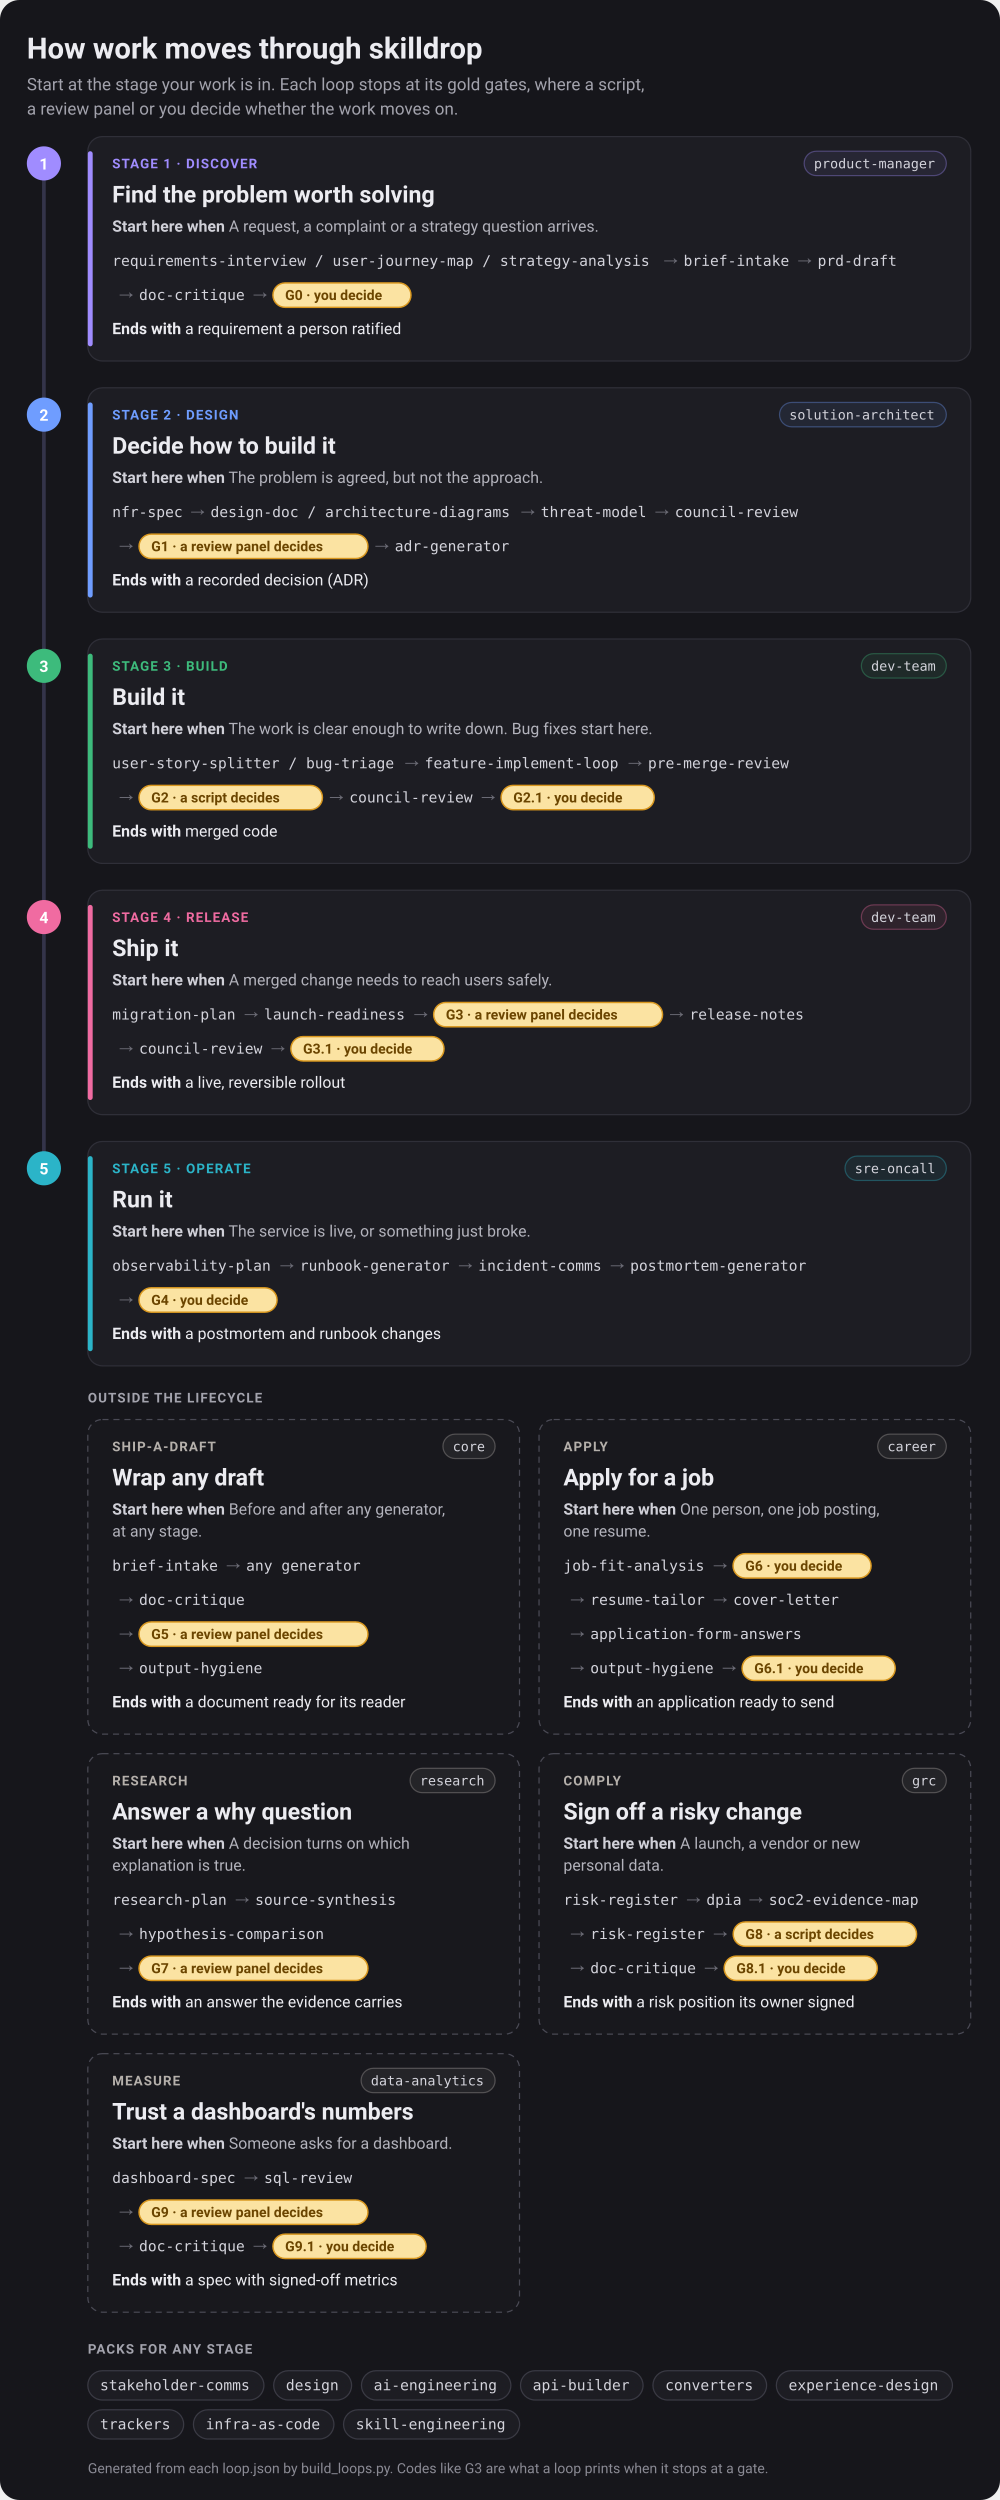
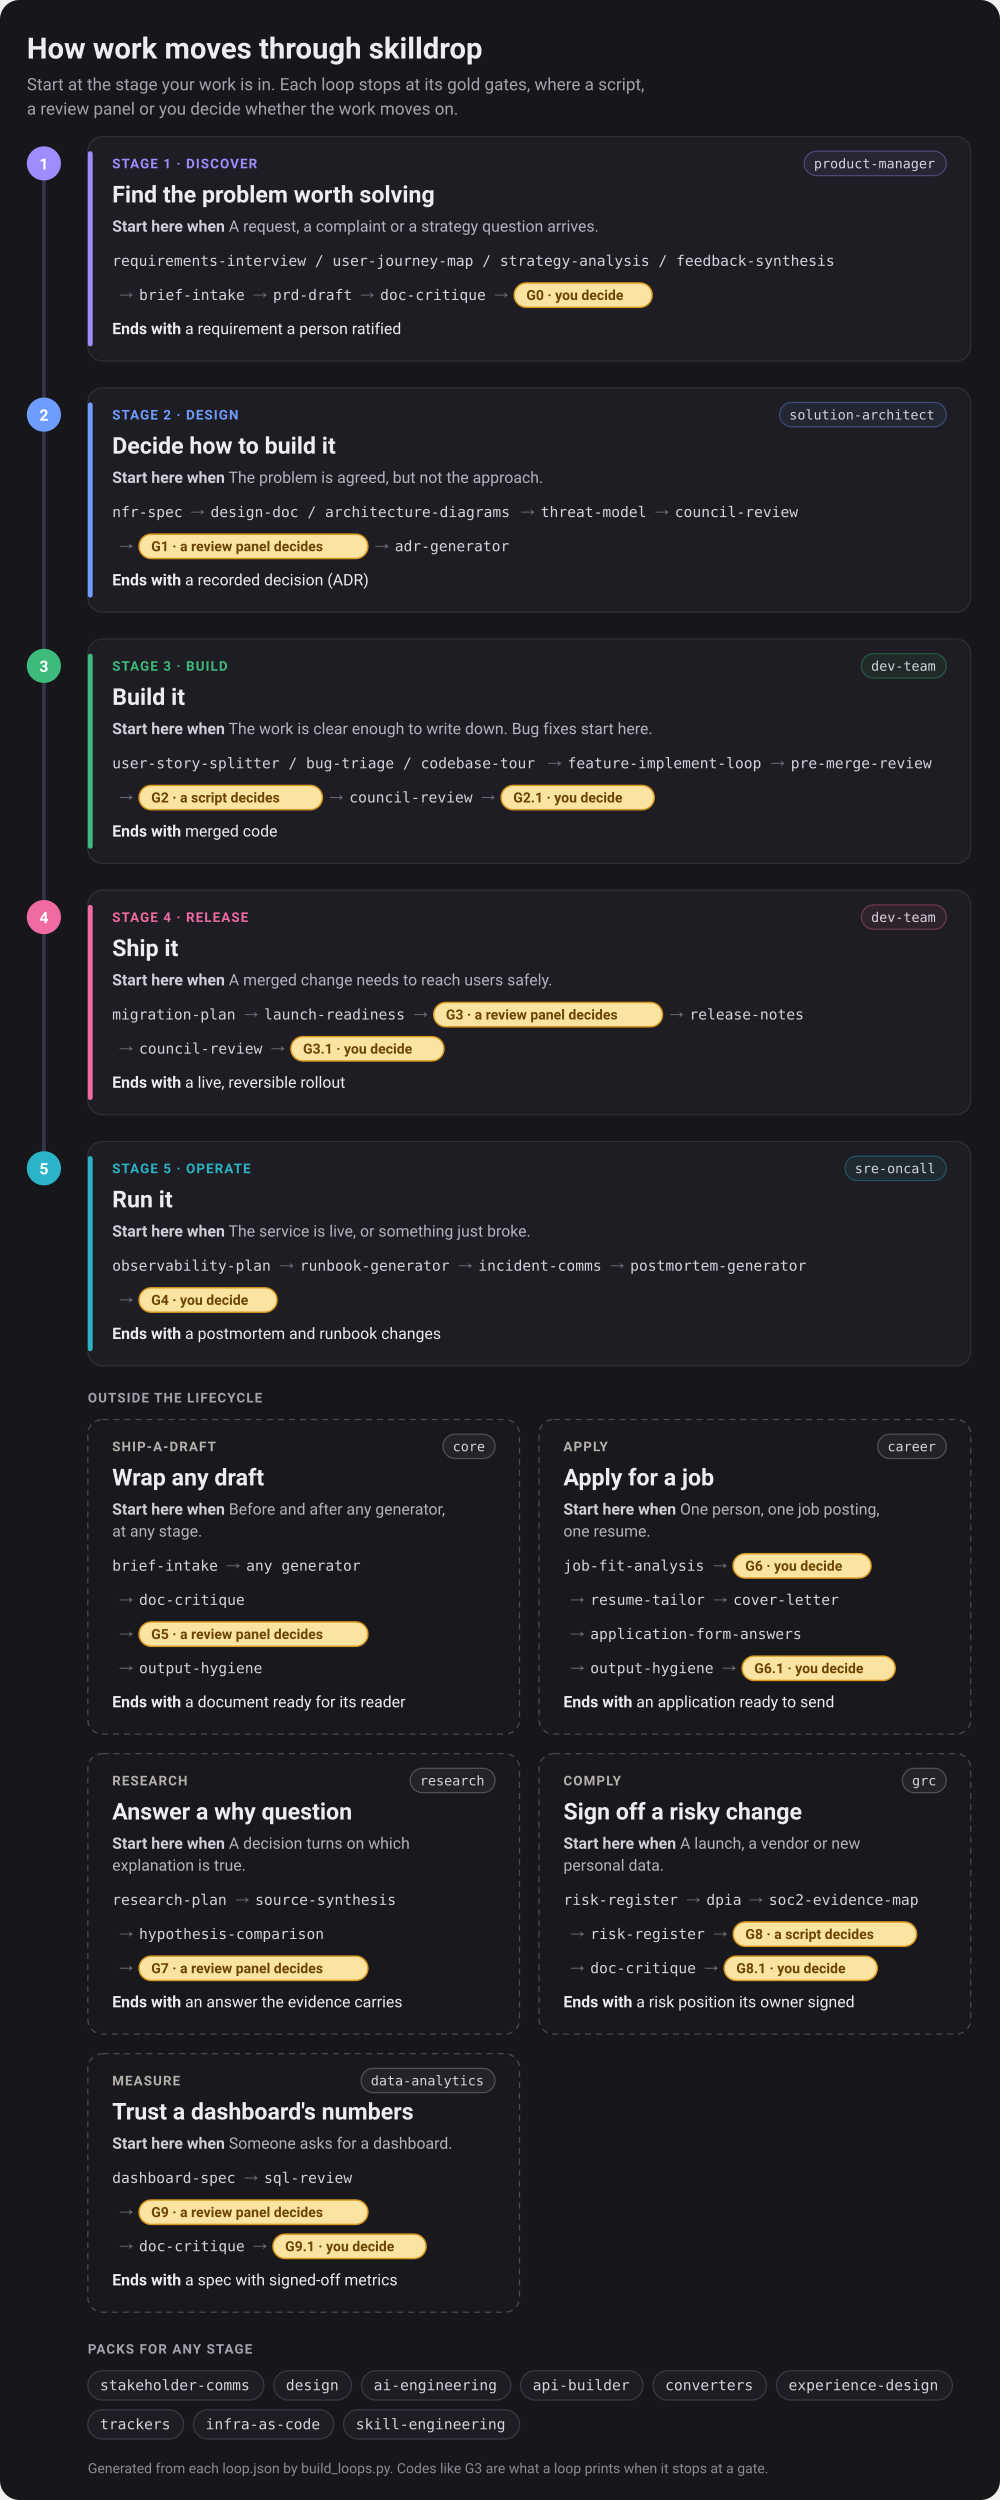
<svg xmlns="http://www.w3.org/2000/svg" viewBox="0 0 820 2050" width="820" height="2050" role="img" aria-labelledby="om-title om-desc">
  <style>.s,text{font-family:-apple-system,BlinkMacSystemFont,'Segoe UI',Roboto,Helvetica,Arial,sans-serif;}.title{font-size:24px;font-weight:700;fill:#ececf1;}.sub{font-size:14px;fill:#a3a3ad;}.label{font-size:11px;font-weight:700;letter-spacing:.08em;}.h{font-size:19px;font-weight:700;fill:#ececf1;}.muted{font-size:13px;fill:#b3b3bc;}.mono,.chip{font-family:ui-monospace,SFMono-Regular,'SF Mono',Menlo,Consolas,monospace;font-size:12px;fill:#d4d4dc;}.chip{font-size:11px;}.arrow{font-size:13px;fill:#6b6b75;}.gate{fill:#FBE3A2;stroke:#D9971E;stroke-width:1.2;}.gatet{font-size:11.5px;font-weight:700;fill:#6B4500;}.ends{font-size:13px;fill:#ececf1;}.endsl,.startl{font-weight:700;}.startl{fill:#d0d0d8;}.card{fill:#1d1d23;stroke:#2f2f38;}.dashed{fill:#18181d;stroke:#4a4a55;stroke-dasharray:5 4;}.rail{stroke:#34344a;stroke-width:3;}.num{font-size:13px;font-weight:700;fill:#fff;text-anchor:middle;}.section{font-size:11px;font-weight:700;letter-spacing:.08em;fill:#a3a3ad;}.pack{fill:#1d1d23;stroke:#3a3a44;}.foot{font-size:11.5px;fill:#8a8a94;}</style>
  <rect width="820" height="2050" rx="16" fill="#16161b" />
  <text x="22" y="48" class="title">How work moves through skilldrop</text>
  <text x="22" y="74" class="sub">Start at the stage your work is in. Each loop stops at its gold gates, where a script,</text>
  <text x="22" y="94" class="sub">a review panel or you decide whether the work moves on.</text>
  <line x1="36" y1="134" x2="36" y2="958" class="rail" />
  <circle cx="36" cy="134" r="14" fill="#a08cff" />
  <text x="36" y="139" class="num">1</text>
  <circle cx="36" cy="340" r="14" fill="#6f9dff" />
  <text x="36" y="345" class="num">2</text>
  <circle cx="36" cy="546" r="14" fill="#3dbb7c" />
  <text x="36" y="551" class="num">3</text>
  <circle cx="36" cy="752" r="14" fill="#f06ba1" />
  <text x="36" y="757" class="num">4</text>
  <circle cx="36" cy="958" r="14" fill="#2bb4c8" />
  <text x="36" y="963" class="num">5</text>
  <rect x="72" y="112" width="724" height="184" rx="12" class="card" />
  <rect x="72" y="124" width="4" height="160" rx="2" fill="#a08cff" />
  <text x="92" y="138" class="label" fill="#a08cff">STAGE 1 · DISCOVER</text>
  <rect x="659.4" y="124" width="116.6" height="20" rx="10" fill="#a08cff" fill-opacity=".08" stroke="#a08cff" stroke-opacity=".35" />
  <text x="667.4" y="138" class="chip" fill="#a08cff">product-manager</text>
  <text x="92" y="166" class="h">Find the problem worth solving</text>
  <text x="92" y="190" class="muted">
    <tspan class="startl">Start here when</tspan> A request, a complaint or a strategy question arrives.</text>
-   <text x="92.0" y="218" class="mono">requirements-interview / user-journey-map / strategy-analysis</text>
-   <text x="543.5" y="218" class="arrow">→</text>
-   <text x="560.5" y="218" class="mono">brief-intake</text>
-   <text x="653.4" y="218" class="arrow">→</text>
-   <text x="670.4" y="218" class="mono">prd-draft</text>
+   <text x="92.0" y="218" class="mono">requirements-interview / user-journey-map / strategy-analysis / feedback-synthesis</text>
  <text x="97.0" y="246" class="arrow">→</text>
-   <text x="114.0" y="246" class="mono">doc-critique</text>
+   <text x="114.0" y="246" class="mono">brief-intake</text>
  <text x="206.8" y="246" class="arrow">→</text>
-   <rect x="223.8" y="232" width="113.2" height="20" rx="10" class="gate" />
-   <text x="233.8" y="246" class="gatet">G0 · you decide</text>
+   <text x="223.8" y="246" class="mono">prd-draft</text>
+   <text x="294.7" y="246" class="arrow">→</text>
+   <text x="311.7" y="246" class="mono">doc-critique</text>
+   <text x="404.6" y="246" class="arrow">→</text>
+   <rect x="421.6" y="232" width="113.2" height="20" rx="10" class="gate" />
+   <text x="431.6" y="246" class="gatet">G0 · you decide</text>
  <text x="92" y="274" class="ends">
    <tspan class="endsl">Ends with</tspan> a requirement a person ratified</text>
  <rect x="72" y="318" width="724" height="184" rx="12" class="card" />
  <rect x="72" y="330" width="4" height="160" rx="2" fill="#6f9dff" />
  <text x="92" y="344" class="label" fill="#6f9dff">STAGE 2 · DESIGN</text>
  <rect x="639.2" y="330" width="136.8" height="20" rx="10" fill="#6f9dff" fill-opacity=".08" stroke="#6f9dff" stroke-opacity=".35" />
  <text x="647.2" y="344" class="chip" fill="#6f9dff">solution-architect</text>
  <text x="92" y="372" class="h">Decide how to build it</text>
  <text x="92" y="396" class="muted">
    <tspan class="startl">Start here when</tspan> The problem is agreed, but not the approach.</text>
  <text x="92.0" y="424" class="mono">nfr-spec</text>
  <text x="155.6" y="424" class="arrow">→</text>
  <text x="172.6" y="424" class="mono">design-doc / architecture-diagrams</text>
  <text x="426.4" y="424" class="arrow">→</text>
  <text x="443.4" y="424" class="mono">threat-model</text>
  <text x="536.3" y="424" class="arrow">→</text>
  <text x="553.3" y="424" class="mono">council-review</text>
  <text x="97.0" y="452" class="arrow">→</text>
  <rect x="114.0" y="438" width="187.7" height="20" rx="10" class="gate" />
  <text x="124.0" y="452" class="gatet">G1 · a review panel decides</text>
  <text x="306.7" y="452" class="arrow">→</text>
  <text x="323.7" y="452" class="mono">adr-generator</text>
  <text x="92" y="480" class="ends">
    <tspan class="endsl">Ends with</tspan> a recorded decision (ADR)</text>
  <rect x="72" y="524" width="724" height="184" rx="12" class="card" />
  <rect x="72" y="536" width="4" height="160" rx="2" fill="#3dbb7c" />
  <text x="92" y="550" class="label" fill="#3dbb7c">STAGE 3 · BUILD</text>
  <rect x="706.3" y="536" width="69.7" height="20" rx="10" fill="#3dbb7c" fill-opacity=".08" stroke="#3dbb7c" stroke-opacity=".35" />
  <text x="714.3" y="550" class="chip" fill="#3dbb7c">dev-team</text>
  <text x="92" y="578" class="h">Build it</text>
  <text x="92" y="602" class="muted">
    <tspan class="startl">Start here when</tspan> The work is clear enough to write down. Bug fixes start here.</text>
-   <text x="92.0" y="630" class="mono">user-story-splitter / bug-triage</text>
-   <text x="331.2" y="630" class="arrow">→</text>
-   <text x="348.2" y="630" class="mono">feature-implement-loop</text>
-   <text x="514.3" y="630" class="arrow">→</text>
-   <text x="531.3" y="630" class="mono">pre-merge-review</text>
+   <text x="92.0" y="630" class="mono">user-story-splitter / bug-triage / codebase-tour</text>
+   <text x="448.4" y="630" class="arrow">→</text>
+   <text x="465.4" y="630" class="mono">feature-implement-loop</text>
+   <text x="631.4" y="630" class="arrow">→</text>
+   <text x="648.4" y="630" class="mono">pre-merge-review</text>
  <text x="97.0" y="658" class="arrow">→</text>
  <rect x="114.0" y="644" width="150.4" height="20" rx="10" class="gate" />
  <text x="124.0" y="658" class="gatet">G2 · a script decides</text>
  <text x="269.4" y="658" class="arrow">→</text>
  <text x="286.4" y="658" class="mono">council-review</text>
  <text x="393.9" y="658" class="arrow">→</text>
  <rect x="410.9" y="644" width="125.6" height="20" rx="10" class="gate" />
  <text x="420.9" y="658" class="gatet">G2.1 · you decide</text>
  <text x="92" y="686" class="ends">
    <tspan class="endsl">Ends with</tspan> merged code</text>
  <rect x="72" y="730" width="724" height="184" rx="12" class="card" />
  <rect x="72" y="742" width="4" height="160" rx="2" fill="#f06ba1" />
  <text x="92" y="756" class="label" fill="#f06ba1">STAGE 4 · RELEASE</text>
  <rect x="706.3" y="742" width="69.7" height="20" rx="10" fill="#f06ba1" fill-opacity=".08" stroke="#f06ba1" stroke-opacity=".35" />
  <text x="714.3" y="756" class="chip" fill="#f06ba1">dev-team</text>
  <text x="92" y="784" class="h">Ship it</text>
  <text x="92" y="808" class="muted">
    <tspan class="startl">Start here when</tspan> A merged change needs to reach users safely.</text>
  <text x="92.0" y="836" class="mono">migration-plan</text>
  <text x="199.5" y="836" class="arrow">→</text>
  <text x="216.5" y="836" class="mono">launch-readiness</text>
  <text x="338.6" y="836" class="arrow">→</text>
  <rect x="355.6" y="822" width="187.7" height="20" rx="10" class="gate" />
  <text x="365.6" y="836" class="gatet">G3 · a review panel decides</text>
  <text x="548.3" y="836" class="arrow">→</text>
  <text x="565.3" y="836" class="mono">release-notes</text>
  <text x="97.0" y="864" class="arrow">→</text>
  <text x="114.0" y="864" class="mono">council-review</text>
  <text x="221.5" y="864" class="arrow">→</text>
  <rect x="238.5" y="850" width="125.6" height="20" rx="10" class="gate" />
  <text x="248.5" y="864" class="gatet">G3.1 · you decide</text>
  <text x="92" y="892" class="ends">
    <tspan class="endsl">Ends with</tspan> a live, reversible rollout</text>
  <rect x="72" y="936" width="724" height="184" rx="12" class="card" />
  <rect x="72" y="948" width="4" height="160" rx="2" fill="#2bb4c8" />
  <text x="92" y="962" class="label" fill="#2bb4c8">STAGE 5 · OPERATE</text>
  <rect x="692.9" y="948" width="83.1" height="20" rx="10" fill="#2bb4c8" fill-opacity=".08" stroke="#2bb4c8" stroke-opacity=".35" />
  <text x="700.9" y="962" class="chip" fill="#2bb4c8">sre-oncall</text>
  <text x="92" y="990" class="h">Run it</text>
  <text x="92" y="1014" class="muted">
    <tspan class="startl">Start here when</tspan> The service is live, or something just broke.</text>
  <text x="92.0" y="1042" class="mono">observability-plan</text>
  <text x="228.8" y="1042" class="arrow">→</text>
  <text x="245.8" y="1042" class="mono">runbook-generator</text>
  <text x="375.2" y="1042" class="arrow">→</text>
  <text x="392.2" y="1042" class="mono">incident-comms</text>
  <text x="499.7" y="1042" class="arrow">→</text>
  <text x="516.7" y="1042" class="mono">postmortem-generator</text>
  <text x="97.0" y="1070" class="arrow">→</text>
  <rect x="114.0" y="1056" width="113.2" height="20" rx="10" class="gate" />
  <text x="124.0" y="1070" class="gatet">G4 · you decide</text>
  <text x="92" y="1098" class="ends">
    <tspan class="endsl">Ends with</tspan> a postmortem and runbook changes</text>
  <text x="72" y="1150" class="section">OUTSIDE THE LIFECYCLE</text>
  <rect x="72.0" y="1164" width="354.0" height="258" rx="12" class="card dashed" />
  <text x="92.0" y="1190" class="label" fill="#b5b0ab">SHIP-A-DRAFT</text>
  <rect x="363.2" y="1176" width="42.8" height="20" rx="10" fill="#b5b0ab" fill-opacity=".08" stroke="#b5b0ab" stroke-opacity=".35" />
  <text x="371.2" y="1190" class="chip" fill="#b5b0ab">core</text>
  <text x="92.0" y="1218" class="h">Wrap any draft</text>
  <text x="92.0" y="1242" class="muted">
    <tspan class="startl">Start here when</tspan> Before and after any generator,</text>
  <text x="92.0" y="1260" class="muted">at any stage.</text>
  <text x="92.0" y="1288" class="mono">brief-intake</text>
  <text x="184.8" y="1288" class="arrow">→</text>
  <text x="201.8" y="1288" class="mono">any generator</text>
  <text x="97.0" y="1316" class="arrow">→</text>
  <text x="114.0" y="1316" class="mono">doc-critique</text>
  <text x="97.0" y="1344" class="arrow">→</text>
  <rect x="114.0" y="1330" width="187.7" height="20" rx="10" class="gate" />
  <text x="124.0" y="1344" class="gatet">G5 · a review panel decides</text>
  <text x="97.0" y="1372" class="arrow">→</text>
  <text x="114.0" y="1372" class="mono">output-hygiene</text>
  <text x="92.0" y="1400" class="ends">
    <tspan class="endsl">Ends with</tspan> a document ready for its reader</text>
  <rect x="442.0" y="1164" width="354.0" height="258" rx="12" class="card dashed" />
  <text x="462.0" y="1190" class="label" fill="#b5b0ab">APPLY</text>
  <rect x="719.7" y="1176" width="56.3" height="20" rx="10" fill="#b5b0ab" fill-opacity=".08" stroke="#b5b0ab" stroke-opacity=".35" />
  <text x="727.7" y="1190" class="chip" fill="#b5b0ab">career</text>
  <text x="462.0" y="1218" class="h">Apply for a job</text>
  <text x="462.0" y="1242" class="muted">
    <tspan class="startl">Start here when</tspan> One person, one job posting,</text>
  <text x="462.0" y="1260" class="muted">one resume.</text>
  <text x="462.0" y="1288" class="mono">job-fit-analysis</text>
  <text x="584.1" y="1288" class="arrow">→</text>
  <rect x="601.1" y="1274" width="113.2" height="20" rx="10" class="gate" />
  <text x="611.1" y="1288" class="gatet">G6 · you decide</text>
  <text x="467.0" y="1316" class="arrow">→</text>
  <text x="484.0" y="1316" class="mono">resume-tailor</text>
  <text x="584.2" y="1316" class="arrow">→</text>
  <text x="601.2" y="1316" class="mono">cover-letter</text>
  <text x="467.0" y="1344" class="arrow">→</text>
  <text x="484.0" y="1344" class="mono">application-form-answers</text>
  <text x="467.0" y="1372" class="arrow">→</text>
  <text x="484.0" y="1372" class="mono">output-hygiene</text>
  <text x="591.5" y="1372" class="arrow">→</text>
  <rect x="608.5" y="1358" width="125.6" height="20" rx="10" class="gate" />
  <text x="618.5" y="1372" class="gatet">G6.1 · you decide</text>
  <text x="462.0" y="1400" class="ends">
    <tspan class="endsl">Ends with</tspan> an application ready to send</text>
  <rect x="72.0" y="1438" width="354.0" height="230" rx="12" class="card dashed" />
  <text x="92.0" y="1464" class="label" fill="#b5b0ab">RESEARCH</text>
  <rect x="336.3" y="1450" width="69.7" height="20" rx="10" fill="#b5b0ab" fill-opacity=".08" stroke="#b5b0ab" stroke-opacity=".35" />
  <text x="344.3" y="1464" class="chip" fill="#b5b0ab">research</text>
  <text x="92.0" y="1492" class="h">Answer a why question</text>
  <text x="92.0" y="1516" class="muted">
    <tspan class="startl">Start here when</tspan> A decision turns on which</text>
  <text x="92.0" y="1534" class="muted">explanation is true.</text>
  <text x="92.0" y="1562" class="mono">research-plan</text>
  <text x="192.2" y="1562" class="arrow">→</text>
  <text x="209.2" y="1562" class="mono">source-synthesis</text>
  <text x="97.0" y="1590" class="arrow">→</text>
  <text x="114.0" y="1590" class="mono">hypothesis-comparison</text>
  <text x="97.0" y="1618" class="arrow">→</text>
  <rect x="114.0" y="1604" width="187.7" height="20" rx="10" class="gate" />
  <text x="124.0" y="1618" class="gatet">G7 · a review panel decides</text>
  <text x="92.0" y="1646" class="ends">
    <tspan class="endsl">Ends with</tspan> an answer the evidence carries</text>
  <rect x="442.0" y="1438" width="354.0" height="230" rx="12" class="card dashed" />
  <text x="462.0" y="1464" class="label" fill="#b5b0ab">COMPLY</text>
  <rect x="739.9" y="1450" width="36.1" height="20" rx="10" fill="#b5b0ab" fill-opacity=".08" stroke="#b5b0ab" stroke-opacity=".35" />
  <text x="747.9" y="1464" class="chip" fill="#b5b0ab">grc</text>
  <text x="462.0" y="1492" class="h">Sign off a risky change</text>
  <text x="462.0" y="1516" class="muted">
    <tspan class="startl">Start here when</tspan> A launch, a vendor or new</text>
  <text x="462.0" y="1534" class="muted">personal data.</text>
  <text x="462.0" y="1562" class="mono">risk-register</text>
  <text x="562.2" y="1562" class="arrow">→</text>
  <text x="579.2" y="1562" class="mono">dpia</text>
  <text x="613.4" y="1562" class="arrow">→</text>
  <text x="630.4" y="1562" class="mono">soc2-evidence-map</text>
  <text x="467.0" y="1590" class="arrow">→</text>
  <text x="484.0" y="1590" class="mono">risk-register</text>
  <text x="584.2" y="1590" class="arrow">→</text>
  <rect x="601.2" y="1576" width="150.4" height="20" rx="10" class="gate" />
  <text x="611.2" y="1590" class="gatet">G8 · a script decides</text>
  <text x="467.0" y="1618" class="arrow">→</text>
  <text x="484.0" y="1618" class="mono">doc-critique</text>
  <text x="576.8" y="1618" class="arrow">→</text>
  <rect x="593.8" y="1604" width="125.6" height="20" rx="10" class="gate" />
  <text x="603.8" y="1618" class="gatet">G8.1 · you decide</text>
  <text x="462.0" y="1646" class="ends">
    <tspan class="endsl">Ends with</tspan> a risk position its owner signed</text>
  <rect x="72.0" y="1684" width="354.0" height="212" rx="12" class="card dashed" />
  <text x="92.0" y="1710" class="label" fill="#b5b0ab">MEASURE</text>
  <rect x="296.1" y="1696" width="109.9" height="20" rx="10" fill="#b5b0ab" fill-opacity=".08" stroke="#b5b0ab" stroke-opacity=".35" />
  <text x="304.1" y="1710" class="chip" fill="#b5b0ab">data-analytics</text>
  <text x="92.0" y="1738" class="h">Trust a dashboard's numbers</text>
  <text x="92.0" y="1762" class="muted">
    <tspan class="startl">Start here when</tspan> Someone asks for a dashboard.</text>
  <text x="92.0" y="1790" class="mono">dashboard-spec</text>
  <text x="199.5" y="1790" class="arrow">→</text>
  <text x="216.5" y="1790" class="mono">sql-review</text>
  <text x="97.0" y="1818" class="arrow">→</text>
  <rect x="114.0" y="1804" width="187.7" height="20" rx="10" class="gate" />
  <text x="124.0" y="1818" class="gatet">G9 · a review panel decides</text>
  <text x="97.0" y="1846" class="arrow">→</text>
  <text x="114.0" y="1846" class="mono">doc-critique</text>
  <text x="206.8" y="1846" class="arrow">→</text>
  <rect x="223.8" y="1832" width="125.6" height="20" rx="10" class="gate" />
  <text x="233.8" y="1846" class="gatet">G9.1 · you decide</text>
  <text x="92.0" y="1874" class="ends">
    <tspan class="endsl">Ends with</tspan> a spec with signed-off metrics</text>
  <text x="72" y="1930" class="section">PACKS FOR ANY STAGE</text>
  <rect x="72.0" y="1944" width="144.4" height="24" rx="12" class="pack" />
  <text x="82.0" y="1960" class="mono">stakeholder-comms</text>
  <rect x="224.4" y="1944" width="63.9" height="24" rx="12" class="pack" />
  <text x="234.4" y="1960" class="mono">design</text>
  <rect x="296.4" y="1944" width="122.5" height="24" rx="12" class="pack" />
  <text x="306.4" y="1960" class="mono">ai-engineering</text>
  <rect x="426.8" y="1944" width="100.5" height="24" rx="12" class="pack" />
  <text x="436.8" y="1960" class="mono">api-builder</text>
  <rect x="535.4" y="1944" width="93.2" height="24" rx="12" class="pack" />
  <text x="545.4" y="1960" class="mono">converters</text>
  <rect x="636.6" y="1944" width="144.4" height="24" rx="12" class="pack" />
  <text x="646.6" y="1960" class="mono">experience-design</text>
  <rect x="72.0" y="1976" width="78.6" height="24" rx="12" class="pack" />
  <text x="82.0" y="1992" class="mono">trackers</text>
  <rect x="158.6" y="1976" width="115.2" height="24" rx="12" class="pack" />
  <text x="168.6" y="1992" class="mono">infra-as-code</text>
  <rect x="281.7" y="1976" width="144.4" height="24" rx="12" class="pack" />
  <text x="291.7" y="1992" class="mono">skill-engineering</text>
  <text x="72" y="2028" class="foot">Generated from each loop.json by build_loops.py. Codes like G3 are what a loop prints when it stops at a gate.</text>
</svg>
